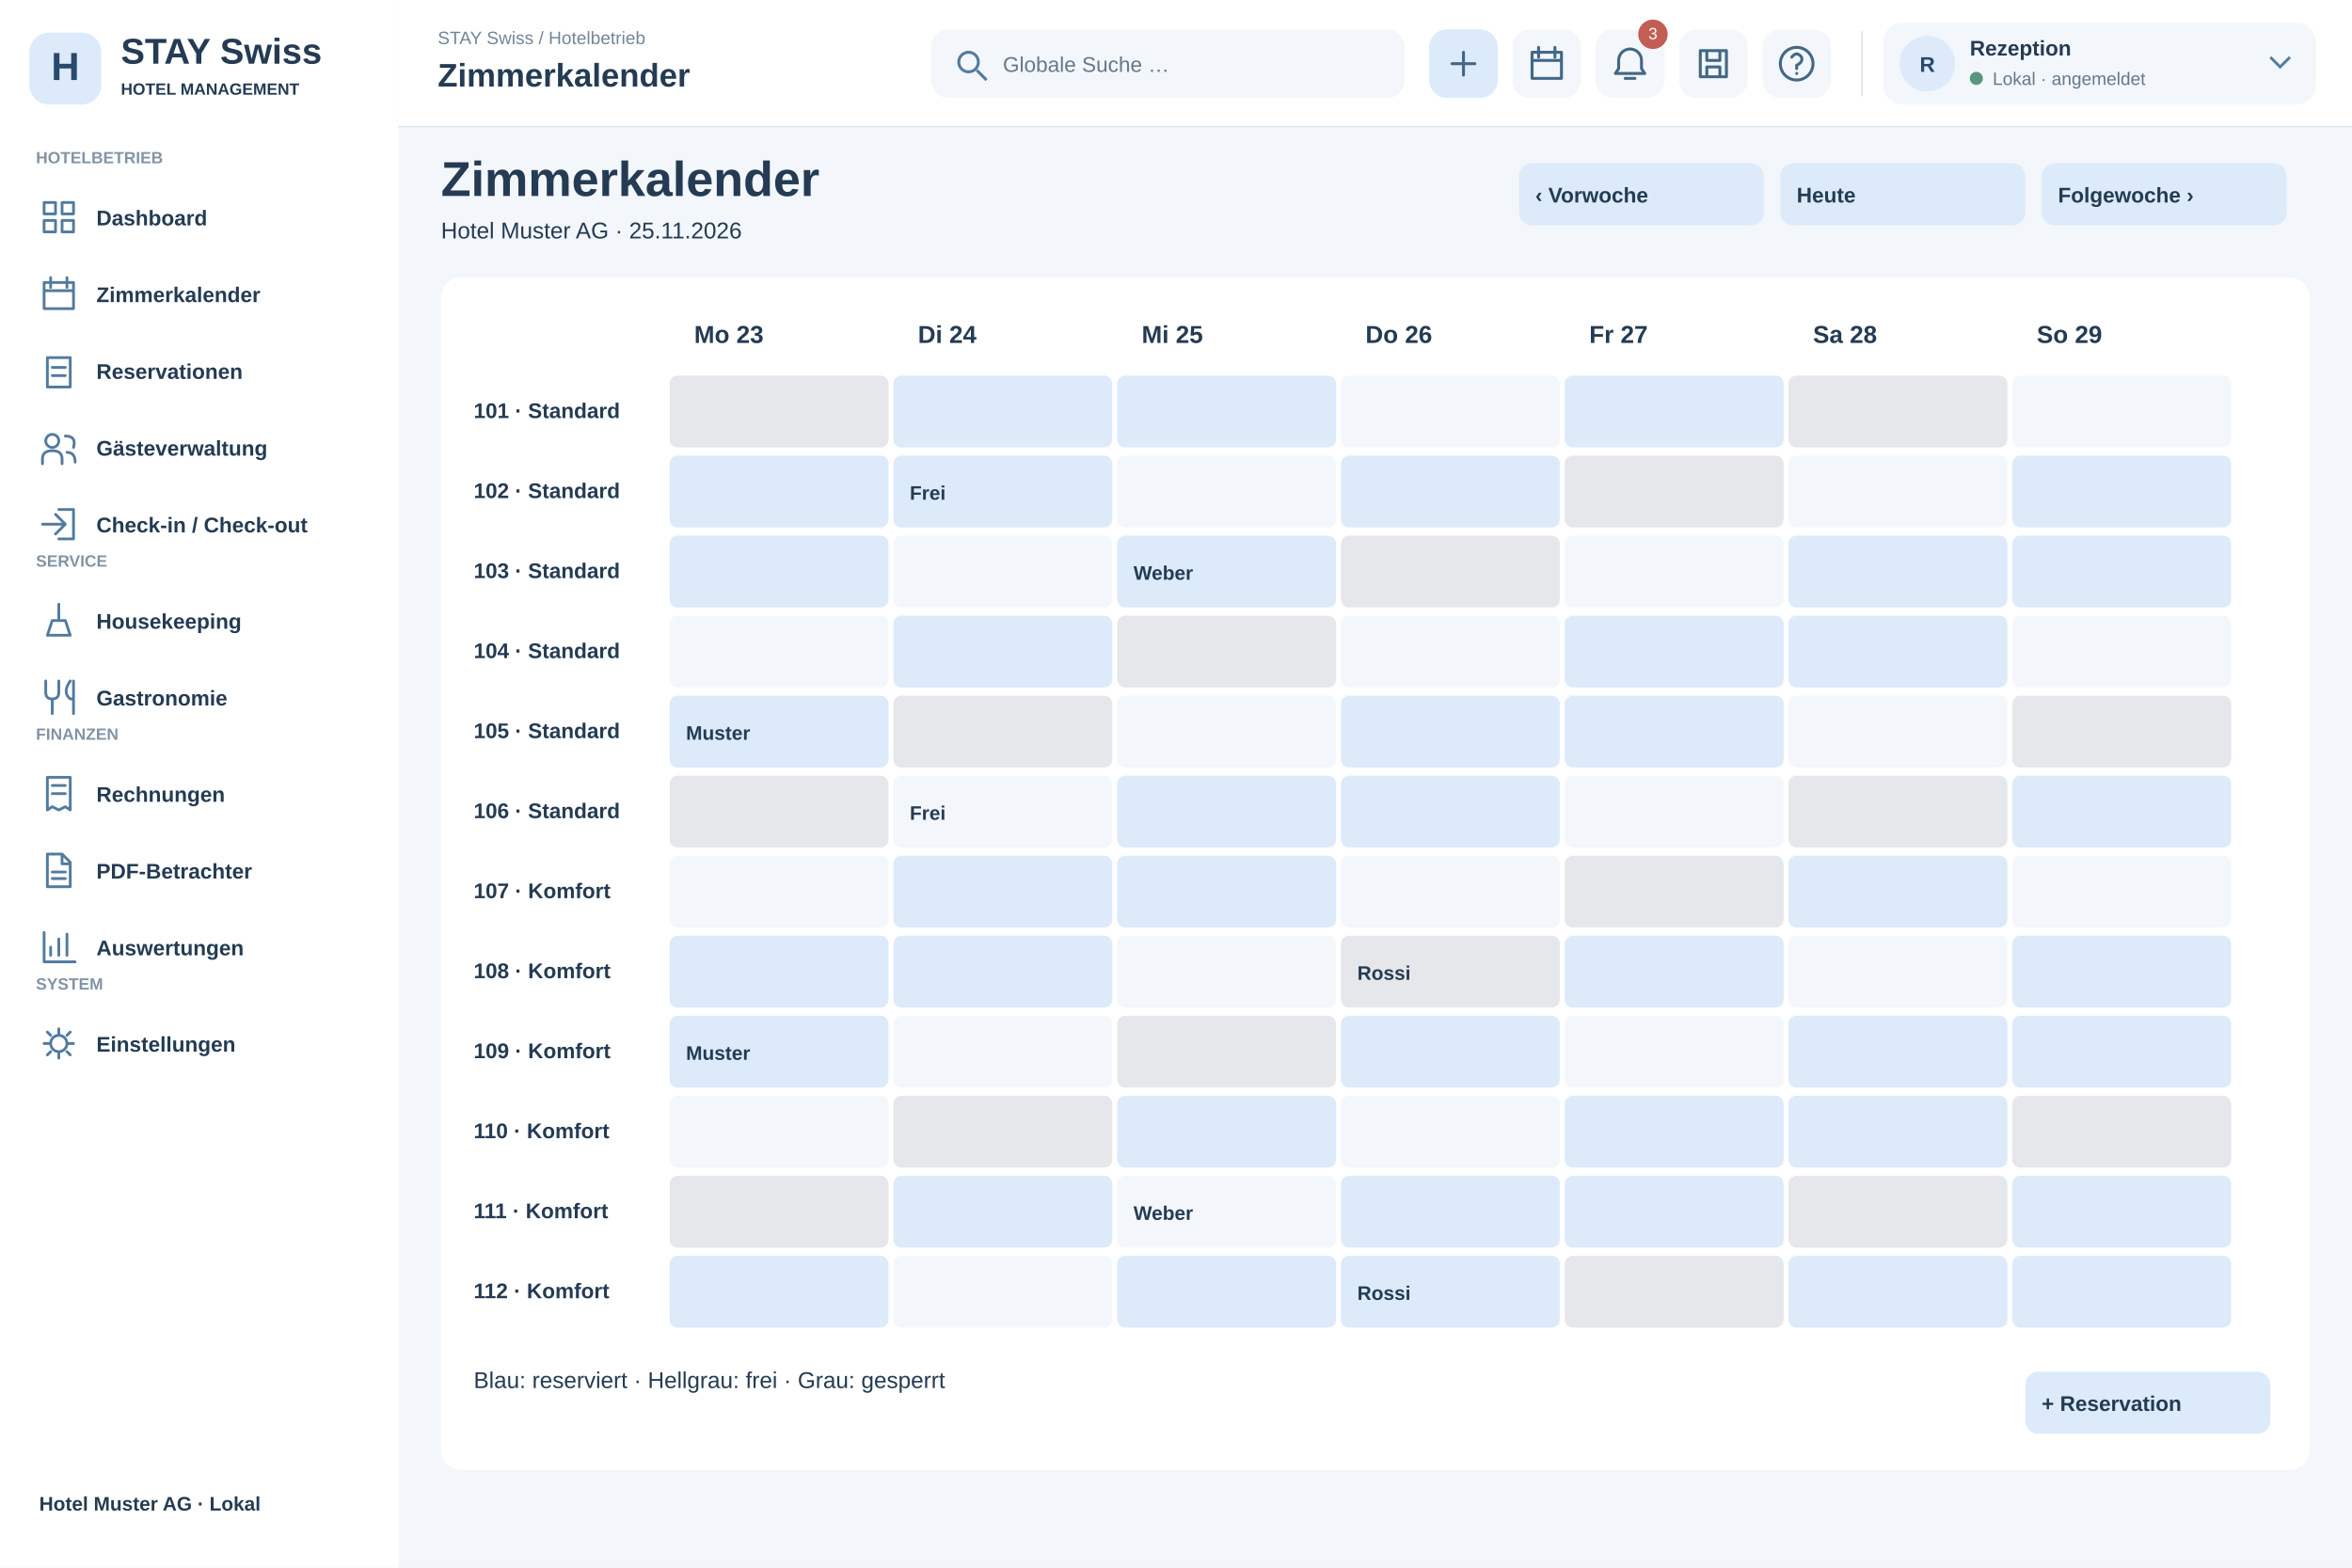
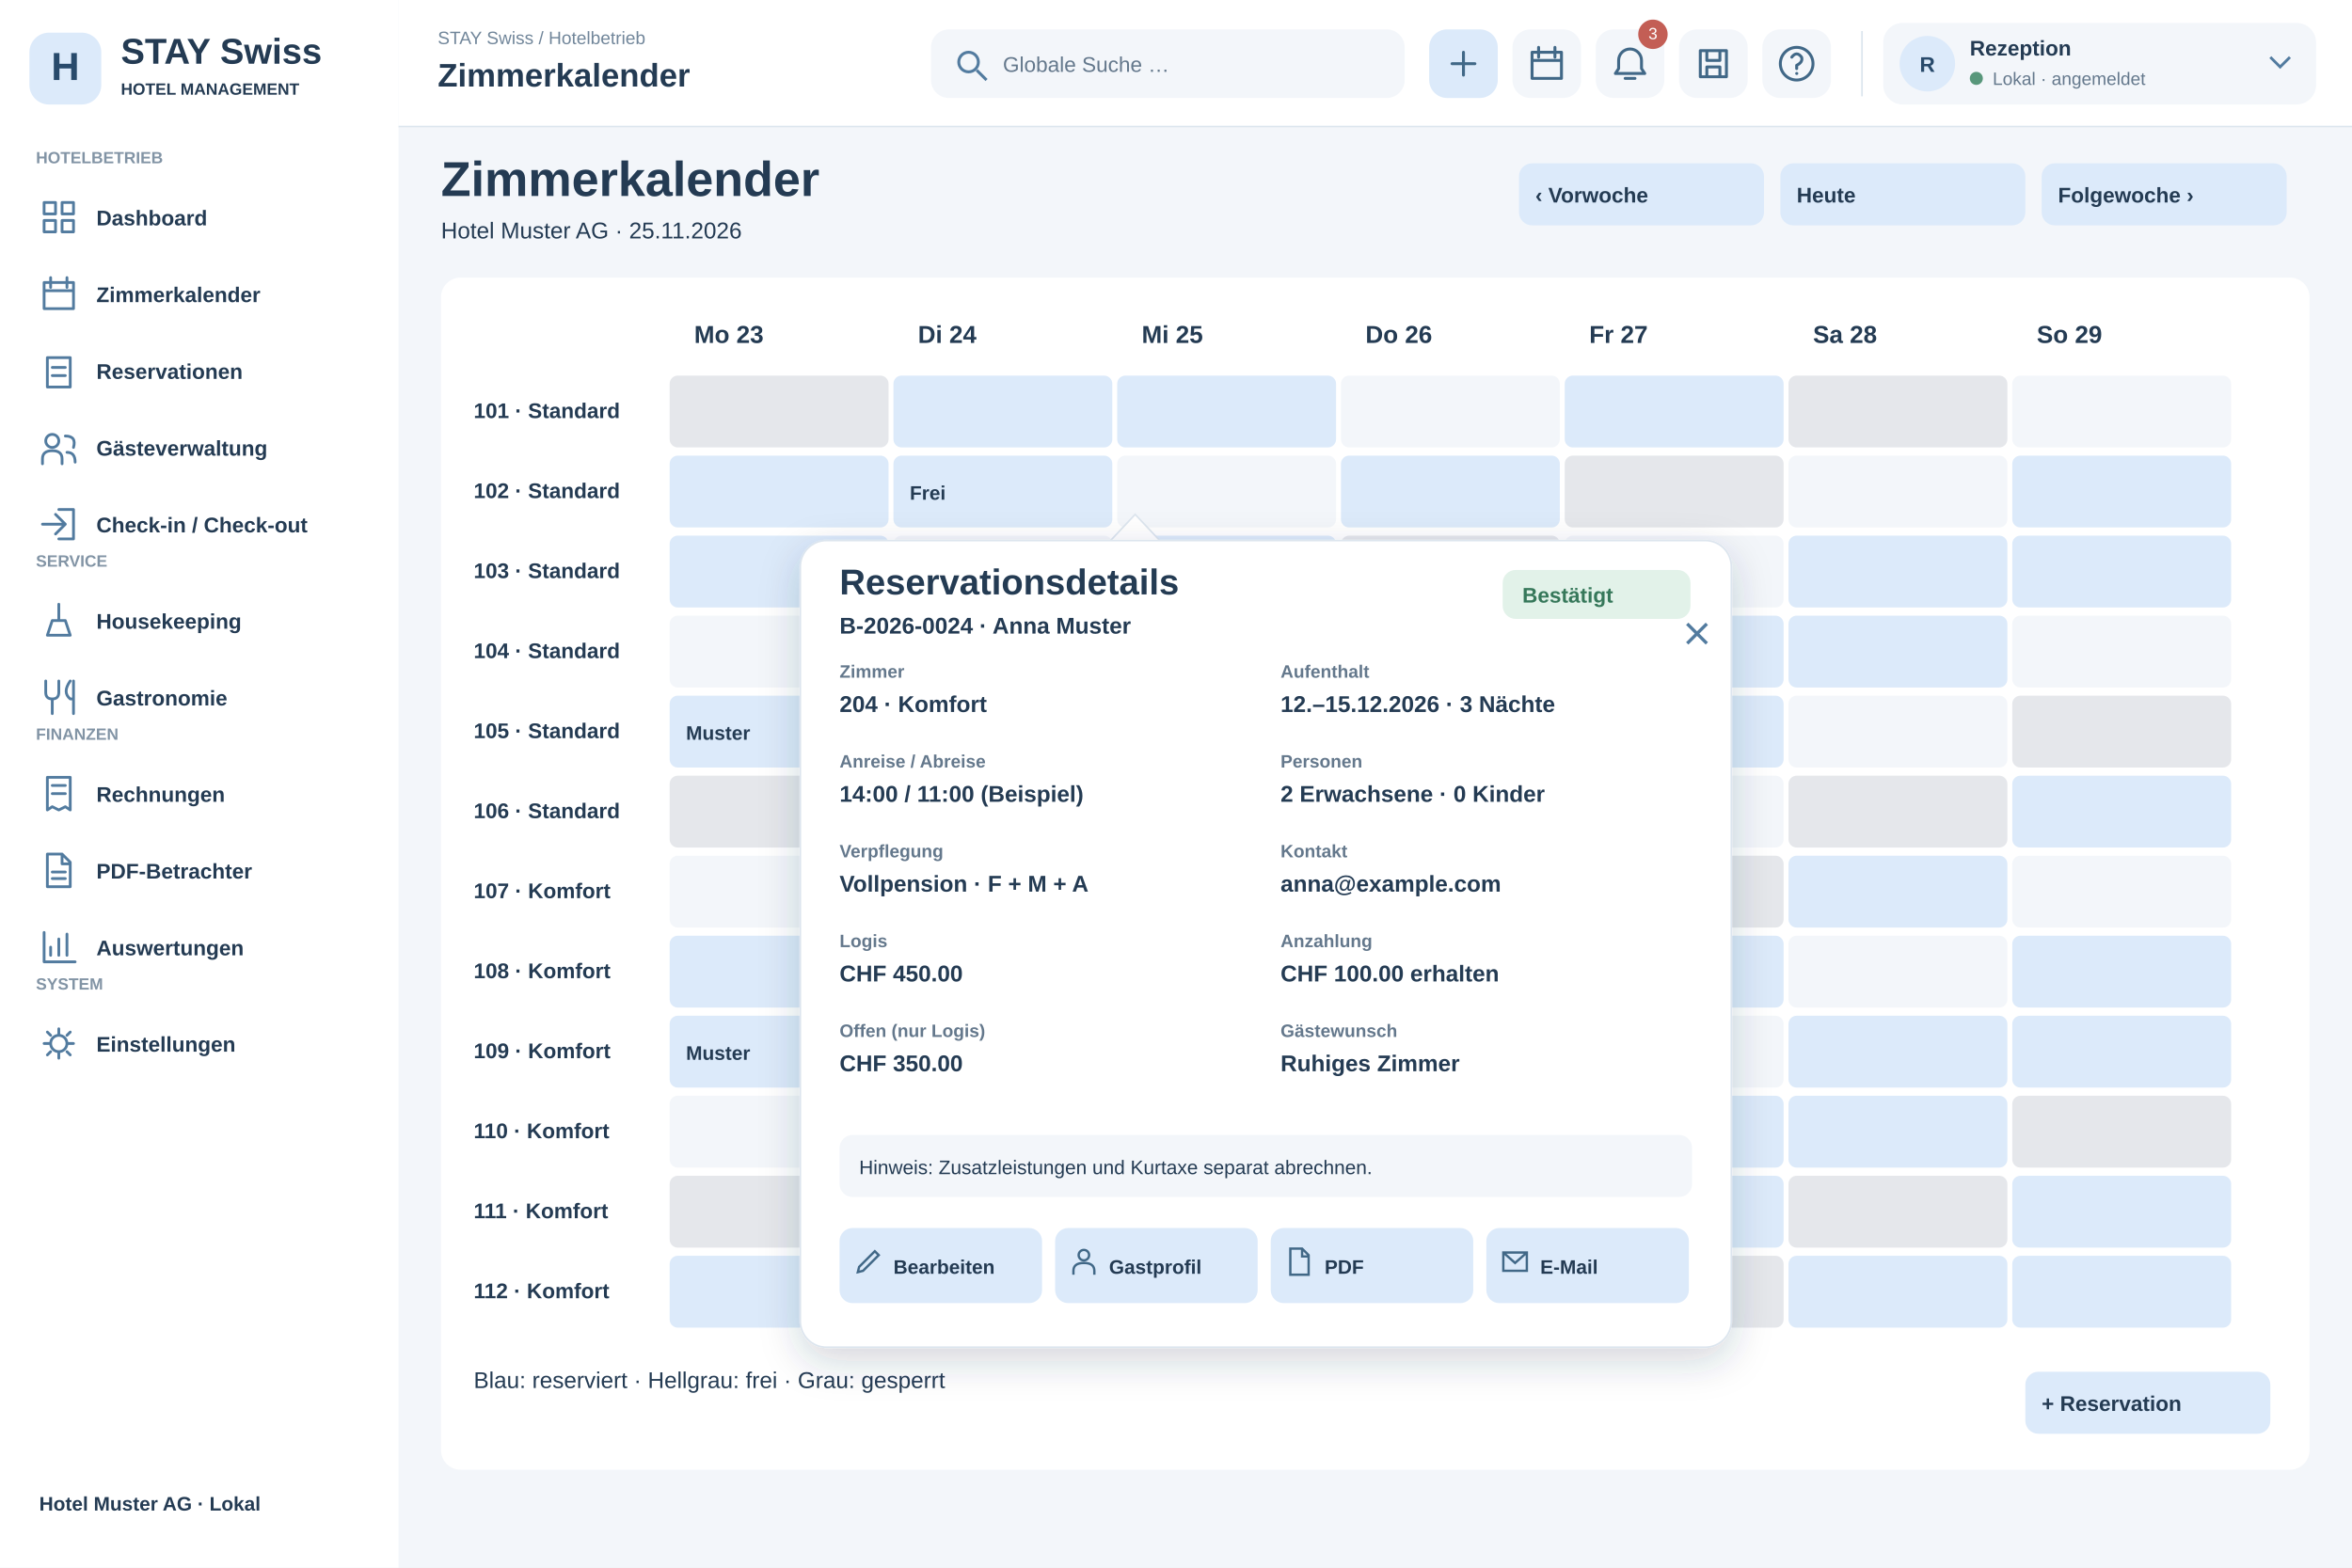
<svg xmlns="http://www.w3.org/2000/svg" width="1440" height="960" viewBox="0 0 1440 960">
  <rect x="0" y="0" width="1440" height="960" fill="#f3f6fa" rx="0" />
  <rect x="0" y="0" width="244" height="960" fill="#fff" rx="0" />
  <rect x="18" y="20" width="44" height="44" fill="#dceafa" rx="12" />
  <text x="40" y="49" font-family="Arial,sans-serif" font-size="24" font-weight="700" fill="#284a6b" text-anchor="middle">H</text>
  <text x="74" y="39" font-family="Arial,sans-serif" font-size="22" font-weight="700" fill="#243b53" text-anchor="start">STAY Swiss</text>
  <text x="74" y="58" font-family="Arial,sans-serif" font-size="10" font-weight="600" fill="#243b53" text-anchor="start">HOTEL MANAGEMENT</text>
  <text x="22" y="100" font-family="Arial,sans-serif" font-size="10" font-weight="700" fill="#8294a5" text-anchor="start">HOTELBETRIEB</text>
  <rect x="12" y="112" width="220" height="42" fill="#fff" rx="9" />
  <g transform="translate(24,121)" fill="none" stroke="#527b9f" stroke-width="1.7" stroke-linecap="round" stroke-linejoin="round">
    <path d="M3 3h7v7H3zM14 3h7v7h-7zM3 14h7v7H3zM14 14h7v7h-7z" />
  </g>
  <text x="59" y="138" font-family="Arial,sans-serif" font-size="13" font-weight="600" fill="#243b53" text-anchor="start">Dashboard</text>
  <rect x="12" y="159" width="220" height="42" fill="#fff" rx="9" />
  <g transform="translate(24,168)" fill="none" stroke="#527b9f" stroke-width="1.7" stroke-linecap="round" stroke-linejoin="round">
    <path d="M3 5h18v16H3zM7 2v6M17 2v6M3 10h18" />
  </g>
  <text x="59" y="185" font-family="Arial,sans-serif" font-size="13" font-weight="600" fill="#243b53" text-anchor="start">Zimmerkalender</text>
  <rect x="12" y="206" width="220" height="42" fill="#fff" rx="9" />
  <g transform="translate(24,215)" fill="none" stroke="#527b9f" stroke-width="1.7" stroke-linecap="round" stroke-linejoin="round">
    <path d="M5 4h14v18H5zM8 10h8M8 15h8" />
  </g>
  <text x="59" y="232" font-family="Arial,sans-serif" font-size="13" font-weight="600" fill="#243b53" text-anchor="start">Reservationen</text>
  <rect x="12" y="253" width="220" height="42" fill="#fff" rx="9" />
  <g transform="translate(24,262)" fill="none" stroke="#527b9f" stroke-width="1.7" stroke-linecap="round" stroke-linejoin="round">
    <path d="M8 12a4 4 0 1 0 0-8a4 4 0 1 0 0 8M2 22v-3q0-5 6-5t6 5v3M16 5q7 0 5 7M17 15q5 0 5 6" />
  </g>
  <text x="59" y="279" font-family="Arial,sans-serif" font-size="13" font-weight="600" fill="#243b53" text-anchor="start">Gästeverwaltung</text>
  <rect x="12" y="300" width="220" height="42" fill="#fff" rx="9" />
  <g transform="translate(24,309)" fill="none" stroke="#527b9f" stroke-width="1.7" stroke-linecap="round" stroke-linejoin="round">
    <path d="M12 3h9v18h-9M2 12h14M10 6l6 6-6 6" />
  </g>
  <text x="59" y="326" font-family="Arial,sans-serif" font-size="13" font-weight="600" fill="#243b53" text-anchor="start">Check-in / Check-out</text>
  <text x="22" y="347" font-family="Arial,sans-serif" font-size="10" font-weight="700" fill="#8294a5" text-anchor="start">SERVICE</text>
  <rect x="12" y="359" width="220" height="42" fill="#fff" rx="9" />
  <g transform="translate(24,368)" fill="none" stroke="#527b9f" stroke-width="1.7" stroke-linecap="round" stroke-linejoin="round">
    <path d="M5 21h14l-3-9H8zM12 12V2" />
  </g>
  <text x="59" y="385" font-family="Arial,sans-serif" font-size="13" font-weight="600" fill="#243b53" text-anchor="start">Housekeeping</text>
  <rect x="12" y="406" width="220" height="42" fill="#fff" rx="9" />
  <g transform="translate(24,415)" fill="none" stroke="#527b9f" stroke-width="1.7" stroke-linecap="round" stroke-linejoin="round">
    <path d="M4 2v7q0 4 4 4t4-4V2M8 13v9M19 2q-5 7 0 11h2M21 2v20" />
  </g>
  <text x="59" y="432" font-family="Arial,sans-serif" font-size="13" font-weight="600" fill="#243b53" text-anchor="start">Gastronomie</text>
  <text x="22" y="453" font-family="Arial,sans-serif" font-size="10" font-weight="700" fill="#8294a5" text-anchor="start">FINANZEN</text>
  <rect x="12" y="465" width="220" height="42" fill="#fff" rx="9" />
  <g transform="translate(24,474)" fill="none" stroke="#527b9f" stroke-width="1.7" stroke-linecap="round" stroke-linejoin="round">
    <path d="M5 2h14v20l-3-2-4 2-4-2-3 2zM8 7h8M8 12h8" />
  </g>
  <text x="59" y="491" font-family="Arial,sans-serif" font-size="13" font-weight="600" fill="#243b53" text-anchor="start">Rechnungen</text>
  <rect x="12" y="512" width="220" height="42" fill="#fff" rx="9" />
  <g transform="translate(24,521)" fill="none" stroke="#527b9f" stroke-width="1.7" stroke-linecap="round" stroke-linejoin="round">
    <path d="M5 2h9l5 5v15H5zM14 2v6h5M8 13h8M8 17h8" />
  </g>
  <text x="59" y="538" font-family="Arial,sans-serif" font-size="13" font-weight="600" fill="#243b53" text-anchor="start">PDF-Betrachter</text>
  <rect x="12" y="559" width="220" height="42" fill="#fff" rx="9" />
  <g transform="translate(24,568)" fill="none" stroke="#527b9f" stroke-width="1.7" stroke-linecap="round" stroke-linejoin="round">
    <path d="M3 3v18h19M7 17v-5M12 17V7M17 17V4" />
  </g>
  <text x="59" y="585" font-family="Arial,sans-serif" font-size="13" font-weight="600" fill="#243b53" text-anchor="start">Auswertungen</text>
  <text x="22" y="606" font-family="Arial,sans-serif" font-size="10" font-weight="700" fill="#8294a5" text-anchor="start">SYSTEM</text>
  <rect x="12" y="618" width="220" height="42" fill="#fff" rx="9" />
  <g transform="translate(24,627)" fill="none" stroke="#527b9f" stroke-width="1.7" stroke-linecap="round" stroke-linejoin="round">
    <path d="M12 3v3M12 18v3M3 12h3M18 12h3M5 5l2 2M17 17l2 2M5 19l2-2M17 7l2-2M12 7a5 5 0 1 0 0 10a5 5 0 1 0 0-10" />
  </g>
  <text x="59" y="644" font-family="Arial,sans-serif" font-size="13" font-weight="600" fill="#243b53" text-anchor="start">Einstellungen</text>
  <text x="24" y="925" font-family="Arial,sans-serif" font-size="12" font-weight="600" fill="#243b53" text-anchor="start">Hotel Muster AG · Lokal</text>
  <text x="270" y="120" font-family="Arial" font-size="30" font-weight="700" fill="#243b53">Zimmerkalender</text>
  <text x="270" y="146" font-family="Arial" font-size="14" font-weight="400" fill="#243b53">Hotel Muster AG · 25.11.2026</text>
  <rect x="930" y="100" width="150" height="38" rx="8" fill="#dceafa" />
  <text x="940" y="124" font-family="Arial" font-size="13" font-weight="700" fill="#243b53">‹ Vorwoche</text>
  <rect x="1090" y="100" width="150" height="38" rx="8" fill="#dceafa" />
  <text x="1100" y="124" font-family="Arial" font-size="13" font-weight="700" fill="#243b53">Heute</text>
  <rect x="1250" y="100" width="150" height="38" rx="8" fill="#dceafa" />
  <text x="1260" y="124" font-family="Arial" font-size="13" font-weight="700" fill="#243b53">Folgewoche ›</text>
  <rect x="270" y="170" width="1144" height="730" rx="12" fill="#fff" />
  <text x="425" y="210" font-family="Arial" font-size="15" font-weight="700" fill="#243b53">Mo 23</text>
  <text x="562" y="210" font-family="Arial" font-size="15" font-weight="700" fill="#243b53">Di 24</text>
  <text x="699" y="210" font-family="Arial" font-size="15" font-weight="700" fill="#243b53">Mi 25</text>
  <text x="836" y="210" font-family="Arial" font-size="15" font-weight="700" fill="#243b53">Do 26</text>
  <text x="973" y="210" font-family="Arial" font-size="15" font-weight="700" fill="#243b53">Fr 27</text>
  <text x="1110" y="210" font-family="Arial" font-size="15" font-weight="700" fill="#243b53">Sa 28</text>
  <text x="1247" y="210" font-family="Arial" font-size="15" font-weight="700" fill="#243b53">So 29</text>
  <text x="290" y="256" font-family="Arial" font-size="13" font-weight="600" fill="#243b53">101 · Standard</text>
  <rect x="410" y="230" width="134" height="44" rx="5" fill="#e5e7eb" />
  <rect x="547" y="230" width="134" height="44" rx="5" fill="#dceafa" />
  <rect x="684" y="230" width="134" height="44" rx="5" fill="#dceafa" />
  <rect x="821" y="230" width="134" height="44" rx="5" fill="#f3f6fa" />
  <rect x="958" y="230" width="134" height="44" rx="5" fill="#dceafa" />
  <rect x="1095" y="230" width="134" height="44" rx="5" fill="#e5e7eb" />
  <rect x="1232" y="230" width="134" height="44" rx="5" fill="#f3f6fa" />
  <text x="290" y="305" font-family="Arial" font-size="13" font-weight="600" fill="#243b53">102 · Standard</text>
  <rect x="410" y="279" width="134" height="44" rx="5" fill="#dceafa" />
  <rect x="547" y="279" width="134" height="44" rx="5" fill="#dceafa" />
  <rect x="684" y="279" width="134" height="44" rx="5" fill="#f3f6fa" />
  <rect x="821" y="279" width="134" height="44" rx="5" fill="#dceafa" />
  <rect x="958" y="279" width="134" height="44" rx="5" fill="#e5e7eb" />
  <rect x="1095" y="279" width="134" height="44" rx="5" fill="#f3f6fa" />
  <rect x="1232" y="279" width="134" height="44" rx="5" fill="#dceafa" />
  <text x="557" y="306" font-family="Arial" font-size="12" font-weight="600" fill="#243b53">Frei</text>
  <text x="290" y="354" font-family="Arial" font-size="13" font-weight="600" fill="#243b53">103 · Standard</text>
  <rect x="410" y="328" width="134" height="44" rx="5" fill="#dceafa" />
  <rect x="547" y="328" width="134" height="44" rx="5" fill="#f3f6fa" />
  <rect x="684" y="328" width="134" height="44" rx="5" fill="#dceafa" />
  <rect x="821" y="328" width="134" height="44" rx="5" fill="#e5e7eb" />
  <rect x="958" y="328" width="134" height="44" rx="5" fill="#f3f6fa" />
  <rect x="1095" y="328" width="134" height="44" rx="5" fill="#dceafa" />
  <rect x="1232" y="328" width="134" height="44" rx="5" fill="#dceafa" />
  <text x="694" y="355" font-family="Arial" font-size="12" font-weight="600" fill="#243b53">Weber</text>
  <text x="290" y="403" font-family="Arial" font-size="13" font-weight="600" fill="#243b53">104 · Standard</text>
  <rect x="410" y="377" width="134" height="44" rx="5" fill="#f3f6fa" />
  <rect x="547" y="377" width="134" height="44" rx="5" fill="#dceafa" />
  <rect x="684" y="377" width="134" height="44" rx="5" fill="#e5e7eb" />
  <rect x="821" y="377" width="134" height="44" rx="5" fill="#f3f6fa" />
  <rect x="958" y="377" width="134" height="44" rx="5" fill="#dceafa" />
  <rect x="1095" y="377" width="134" height="44" rx="5" fill="#dceafa" />
  <rect x="1232" y="377" width="134" height="44" rx="5" fill="#f3f6fa" />
  <text x="290" y="452" font-family="Arial" font-size="13" font-weight="600" fill="#243b53">105 · Standard</text>
  <rect x="410" y="426" width="134" height="44" rx="5" fill="#dceafa" />
  <rect x="547" y="426" width="134" height="44" rx="5" fill="#e5e7eb" />
  <rect x="684" y="426" width="134" height="44" rx="5" fill="#f3f6fa" />
  <rect x="821" y="426" width="134" height="44" rx="5" fill="#dceafa" />
  <rect x="958" y="426" width="134" height="44" rx="5" fill="#dceafa" />
  <rect x="1095" y="426" width="134" height="44" rx="5" fill="#f3f6fa" />
  <rect x="1232" y="426" width="134" height="44" rx="5" fill="#e5e7eb" />
  <text x="420" y="453" font-family="Arial" font-size="12" font-weight="600" fill="#243b53">Muster</text>
  <text x="290" y="501" font-family="Arial" font-size="13" font-weight="600" fill="#243b53">106 · Standard</text>
  <rect x="410" y="475" width="134" height="44" rx="5" fill="#e5e7eb" />
  <rect x="547" y="475" width="134" height="44" rx="5" fill="#f3f6fa" />
  <rect x="684" y="475" width="134" height="44" rx="5" fill="#dceafa" />
  <rect x="821" y="475" width="134" height="44" rx="5" fill="#dceafa" />
  <rect x="958" y="475" width="134" height="44" rx="5" fill="#f3f6fa" />
  <rect x="1095" y="475" width="134" height="44" rx="5" fill="#e5e7eb" />
  <rect x="1232" y="475" width="134" height="44" rx="5" fill="#dceafa" />
  <text x="557" y="502" font-family="Arial" font-size="12" font-weight="600" fill="#243b53">Frei</text>
  <text x="290" y="550" font-family="Arial" font-size="13" font-weight="600" fill="#243b53">107 · Komfort</text>
  <rect x="410" y="524" width="134" height="44" rx="5" fill="#f3f6fa" />
  <rect x="547" y="524" width="134" height="44" rx="5" fill="#dceafa" />
  <rect x="684" y="524" width="134" height="44" rx="5" fill="#dceafa" />
  <rect x="821" y="524" width="134" height="44" rx="5" fill="#f3f6fa" />
  <rect x="958" y="524" width="134" height="44" rx="5" fill="#e5e7eb" />
  <rect x="1095" y="524" width="134" height="44" rx="5" fill="#dceafa" />
  <rect x="1232" y="524" width="134" height="44" rx="5" fill="#f3f6fa" />
  <text x="290" y="599" font-family="Arial" font-size="13" font-weight="600" fill="#243b53">108 · Komfort</text>
  <rect x="410" y="573" width="134" height="44" rx="5" fill="#dceafa" />
  <rect x="547" y="573" width="134" height="44" rx="5" fill="#dceafa" />
  <rect x="684" y="573" width="134" height="44" rx="5" fill="#f3f6fa" />
  <rect x="821" y="573" width="134" height="44" rx="5" fill="#e5e7eb" />
  <rect x="958" y="573" width="134" height="44" rx="5" fill="#dceafa" />
  <rect x="1095" y="573" width="134" height="44" rx="5" fill="#f3f6fa" />
  <rect x="1232" y="573" width="134" height="44" rx="5" fill="#dceafa" />
  <text x="831" y="600" font-family="Arial" font-size="12" font-weight="600" fill="#243b53">Rossi</text>
  <text x="290" y="648" font-family="Arial" font-size="13" font-weight="600" fill="#243b53">109 · Komfort</text>
  <rect x="410" y="622" width="134" height="44" rx="5" fill="#dceafa" />
  <rect x="547" y="622" width="134" height="44" rx="5" fill="#f3f6fa" />
  <rect x="684" y="622" width="134" height="44" rx="5" fill="#e5e7eb" />
  <rect x="821" y="622" width="134" height="44" rx="5" fill="#dceafa" />
  <rect x="958" y="622" width="134" height="44" rx="5" fill="#f3f6fa" />
  <rect x="1095" y="622" width="134" height="44" rx="5" fill="#dceafa" />
  <rect x="1232" y="622" width="134" height="44" rx="5" fill="#dceafa" />
  <text x="420" y="649" font-family="Arial" font-size="12" font-weight="600" fill="#243b53">Muster</text>
  <text x="290" y="697" font-family="Arial" font-size="13" font-weight="600" fill="#243b53">110 · Komfort</text>
  <rect x="410" y="671" width="134" height="44" rx="5" fill="#f3f6fa" />
  <rect x="547" y="671" width="134" height="44" rx="5" fill="#e5e7eb" />
  <rect x="684" y="671" width="134" height="44" rx="5" fill="#dceafa" />
  <rect x="821" y="671" width="134" height="44" rx="5" fill="#f3f6fa" />
  <rect x="958" y="671" width="134" height="44" rx="5" fill="#dceafa" />
  <rect x="1095" y="671" width="134" height="44" rx="5" fill="#dceafa" />
  <rect x="1232" y="671" width="134" height="44" rx="5" fill="#e5e7eb" />
  <text x="290" y="746" font-family="Arial" font-size="13" font-weight="600" fill="#243b53">111 · Komfort</text>
  <rect x="410" y="720" width="134" height="44" rx="5" fill="#e5e7eb" />
  <rect x="547" y="720" width="134" height="44" rx="5" fill="#dceafa" />
  <rect x="684" y="720" width="134" height="44" rx="5" fill="#f3f6fa" />
  <rect x="821" y="720" width="134" height="44" rx="5" fill="#dceafa" />
  <rect x="958" y="720" width="134" height="44" rx="5" fill="#dceafa" />
  <rect x="1095" y="720" width="134" height="44" rx="5" fill="#e5e7eb" />
  <rect x="1232" y="720" width="134" height="44" rx="5" fill="#dceafa" />
  <text x="694" y="747" font-family="Arial" font-size="12" font-weight="600" fill="#243b53">Weber</text>
  <text x="290" y="795" font-family="Arial" font-size="13" font-weight="600" fill="#243b53">112 · Komfort</text>
  <rect x="410" y="769" width="134" height="44" rx="5" fill="#dceafa" />
  <rect x="547" y="769" width="134" height="44" rx="5" fill="#f3f6fa" />
  <rect x="684" y="769" width="134" height="44" rx="5" fill="#dceafa" />
  <rect x="821" y="769" width="134" height="44" rx="5" fill="#dceafa" />
  <rect x="958" y="769" width="134" height="44" rx="5" fill="#e5e7eb" />
  <rect x="1095" y="769" width="134" height="44" rx="5" fill="#dceafa" />
  <rect x="1232" y="769" width="134" height="44" rx="5" fill="#dceafa" />
  <text x="831" y="796" font-family="Arial" font-size="12" font-weight="600" fill="#243b53">Rossi</text>
  <text x="290" y="850" font-family="Arial" font-size="14" font-weight="400" fill="#243b53">Blau: reserviert · Hellgrau: frei · Grau: gesperrt</text>
  <rect x="1240" y="840" width="150" height="38" rx="8" fill="#dceafa" />
  <text x="1250" y="864" font-family="Arial" font-size="13" font-weight="700" fill="#243b53">+ Reservation</text>
  <g id="premium-header">
    <style>.header-action:hover rect,.header-action:focus rect{fill:#c5dff4}.header-action{cursor:pointer}.header-action:focus{outline:none}</style>
    <rect x="244" y="0" width="1196" height="78" fill="#fff" />
    <path d="M244 77.5H1440" stroke="#dce5ee" />
    <text x="268" y="27" font-family="Arial" font-size="11" fill="#71869a">STAY Swiss / Hotelbetrieb</text>
    <text x="268" y="53" font-family="Arial" font-size="20" font-weight="700" fill="#243b53">Zimmerkalender</text>
    <g class="header-action" tabindex="0" aria-label="Globale Suche">
      <rect x="570" y="18" width="290" height="42" rx="11" fill="#f3f6fa" />
      <g transform="translate(584,29)" stroke="#527b9f" fill="none" stroke-width="1.8">
        <circle cx="9" cy="9" r="6" />
        <path d="M14 14l6 6" />
      </g>
      <text x="614" y="44" font-family="Arial" font-size="13" fill="#64788c">Globale Suche …</text>
    </g>
    <g class="header-action" tabindex="0" aria-label="Neue Reservation">
      <rect x="875" y="18" width="42" height="42" rx="11" fill="#dceafa" />
      <g transform="translate(884,27)" stroke="#416887" fill="none" stroke-width="1.8" stroke-linecap="round" stroke-linejoin="round">
        <path d="M12 5v14M5 12h14" />
      </g>
    </g>
    <g class="header-action" tabindex="0" aria-label="Tageskalender">
      <rect x="926" y="18" width="42" height="42" rx="11" fill="#f3f6fa" />
      <g transform="translate(935,27)" stroke="#416887" fill="none" stroke-width="1.8" stroke-linecap="round" stroke-linejoin="round">
        <path d="M3 5h18v16H3zM7 2v6M17 2v6M3 10h18" />
      </g>
    </g>
    <g class="header-action" tabindex="0" aria-label="Benachrichtigungen">
      <rect x="977" y="18" width="42" height="42" rx="11" fill="#f3f6fa" />
      <g transform="translate(986,27)" stroke="#416887" fill="none" stroke-width="1.8" stroke-linecap="round" stroke-linejoin="round">
        <path d="M12 3a7 7 0 0 0-7 7v5l-2 3h18l-2-3v-5a7 7 0 0 0-7-7M9 21h6" />
      </g>
      <circle cx="1012" cy="21" r="9" fill="#c35e55" />
      <text x="1012" y="24" font-family="Arial" font-size="10" text-anchor="middle" fill="#fff">3</text>
    </g>
    <g class="header-action" tabindex="0" aria-label="Datensicherung">
      <rect x="1028" y="18" width="42" height="42" rx="11" fill="#f3f6fa" />
      <g transform="translate(1037,27)" stroke="#416887" fill="none" stroke-width="1.8" stroke-linecap="round" stroke-linejoin="round">
        <path d="M4 4h16v16H4zM8 4v6h8V4M8 20v-6h8v6" />
      </g>
    </g>
    <g class="header-action" tabindex="0" aria-label="Hilfe">
      <rect x="1079" y="18" width="42" height="42" rx="11" fill="#f3f6fa" />
      <g transform="translate(1088,27)" stroke="#416887" fill="none" stroke-width="1.8" stroke-linecap="round" stroke-linejoin="round">
        <path d="M12 2a10 10 0 1 0 0 20a10 10 0 1 0 0-20M9 8q3-4 6 0q1 3-3 5v2M12 18h.1" />
      </g>
    </g>
    <path d="M1140 19v40" stroke="#dce5ee" />
    <g class="header-action" tabindex="0" aria-label="Benutzerprofil und Abmelden">
      <rect x="1153" y="14" width="265" height="50" rx="12" fill="#f3f6fa" />
      <circle cx="1180" cy="39" r="17" fill="#dceafa" />
      <text x="1180" y="44" text-anchor="middle" font-family="Arial" font-size="13" font-weight="700" fill="#284a6b">R</text>
      <text x="1206" y="34" font-family="Arial" font-size="13" font-weight="700" fill="#243b53">Rezeption</text>
      <circle cx="1210" cy="48" r="4" fill="#58977b" />
      <text x="1220" y="52" font-family="Arial" font-size="11" fill="#64788c">Lokal · angemeldet</text>
      <path d="M1390 35l6 6 6-6" fill="none" stroke="#527b9f" stroke-width="1.7" />
    </g>
  </g>
+   <g id="reservation-popover">
+     <defs>
+       <filter id="reservation-shadow" x="-20%" y="-20%" width="140%" height="150%">
+         <feDropShadow dx="0" dy="8" stdDeviation="12" flood-color="#243b53" flood-opacity=".20" />
+       </filter>
+     </defs>
+     <path d="M695 315l-16 17h32z" fill="#fff" stroke="#dce5ee" />
+     <rect x="490" y="331" width="570" height="494" rx="16" fill="#fff" stroke="#dce5ee" filter="url(#reservation-shadow)" />
+     <text x="514" y="364" font-family="Arial,sans-serif" font-size="22" font-weight="700" fill="#243b53">Reservationsdetails</text>
+     <text x="514" y="388" font-family="Arial,sans-serif" font-size="14" font-weight="600" fill="#243b53">B-2026-0024 · Anna Muster</text>
+     <rect x="920" y="349" width="115" height="30" rx="8" fill="#e2f2e9" />
+     <text x="932" y="369" font-family="Arial,sans-serif" font-size="13" font-weight="700" fill="#36785a">Bestätigt</text>
+     <g>
+       <path d="M1033 382l12 12m0-12l-12 12" stroke="#527b9f" stroke-width="2" />
+     </g>
+     <text x="514" y="415" font-family="Arial,sans-serif" font-size="11" font-weight="600" fill="#64788c">Zimmer</text>
+     <text x="514" y="436" font-family="Arial,sans-serif" font-size="14" font-weight="600" fill="#243b53">204 · Komfort</text>
+     <text x="784" y="415" font-family="Arial,sans-serif" font-size="11" font-weight="600" fill="#64788c">Aufenthalt</text>
+     <text x="784" y="436" font-family="Arial,sans-serif" font-size="14" font-weight="600" fill="#243b53">12.–15.12.2026 · 3 Nächte</text>
+     <text x="514" y="470" font-family="Arial,sans-serif" font-size="11" font-weight="600" fill="#64788c">Anreise / Abreise</text>
+     <text x="514" y="491" font-family="Arial,sans-serif" font-size="14" font-weight="600" fill="#243b53">14:00 / 11:00 (Beispiel)</text>
+     <text x="784" y="470" font-family="Arial,sans-serif" font-size="11" font-weight="600" fill="#64788c">Personen</text>
+     <text x="784" y="491" font-family="Arial,sans-serif" font-size="14" font-weight="600" fill="#243b53">2 Erwachsene · 0 Kinder</text>
+     <text x="514" y="525" font-family="Arial,sans-serif" font-size="11" font-weight="600" fill="#64788c">Verpflegung</text>
+     <text x="514" y="546" font-family="Arial,sans-serif" font-size="14" font-weight="600" fill="#243b53">Vollpension · F + M + A</text>
+     <text x="784" y="525" font-family="Arial,sans-serif" font-size="11" font-weight="600" fill="#64788c">Kontakt</text>
+     <text x="784" y="546" font-family="Arial,sans-serif" font-size="14" font-weight="600" fill="#243b53">anna@example.com</text>
+     <text x="514" y="580" font-family="Arial,sans-serif" font-size="11" font-weight="600" fill="#64788c">Logis</text>
+     <text x="514" y="601" font-family="Arial,sans-serif" font-size="14" font-weight="600" fill="#243b53">CHF 450.00</text>
+     <text x="784" y="580" font-family="Arial,sans-serif" font-size="11" font-weight="600" fill="#64788c">Anzahlung</text>
+     <text x="784" y="601" font-family="Arial,sans-serif" font-size="14" font-weight="600" fill="#243b53">CHF 100.00 erhalten</text>
+     <text x="514" y="635" font-family="Arial,sans-serif" font-size="11" font-weight="600" fill="#64788c">Offen (nur Logis)</text>
+     <text x="514" y="656" font-family="Arial,sans-serif" font-size="14" font-weight="600" fill="#243b53">CHF 350.00</text>
+     <text x="784" y="635" font-family="Arial,sans-serif" font-size="11" font-weight="600" fill="#64788c">Gästewunsch</text>
+     <text x="784" y="656" font-family="Arial,sans-serif" font-size="14" font-weight="600" fill="#243b53">Ruhiges Zimmer</text>
+     <rect x="514" y="695" width="522" height="38" rx="8" fill="#f3f6fa" />
+     <text x="526" y="719" font-family="Arial,sans-serif" font-size="12" font-weight="400" fill="#243b53">Hinweis: Zusatzleistungen und Kurtaxe separat abrechnen.</text>
+     <g>
+       <rect x="514" y="752" width="124" height="46" rx="8" fill="#dceafa" />
+       <g transform="translate(522,763) scale(.8)" stroke="#416887" fill="none" stroke-width="1.8">
+         <path d="M4 20l4-1 12-12-3-3L5 16z" />
+       </g>
+       <text x="547" y="780" font-family="Arial,sans-serif" font-size="12" font-weight="700" fill="#243b53">Bearbeiten</text>
+     </g>
+     <g>
+       <rect x="646" y="752" width="124" height="46" rx="8" fill="#dceafa" />
+       <g transform="translate(654,763) scale(.8)" stroke="#416887" fill="none" stroke-width="1.8">
+         <path d="M12 11a4 4 0 1 0 0-8a4 4 0 1 0 0 8M4 22v-3q0-6 8-6t8 6v3" />
+       </g>
+       <text x="679" y="780" font-family="Arial,sans-serif" font-size="12" font-weight="700" fill="#243b53">Gastprofil</text>
+     </g>
+     <g>
+       <rect x="778" y="752" width="124" height="46" rx="8" fill="#dceafa" />
+       <g transform="translate(786,763) scale(.8)" stroke="#416887" fill="none" stroke-width="1.8">
+         <path d="M5 2h9l5 5v15H5zM14 2v6h5" />
+       </g>
+       <text x="811" y="780" font-family="Arial,sans-serif" font-size="12" font-weight="700" fill="#243b53">PDF</text>
+     </g>
+     <g>
+       <rect x="910" y="752" width="124" height="46" rx="8" fill="#dceafa" />
+       <g transform="translate(918,763) scale(.8)" stroke="#416887" fill="none" stroke-width="1.8">
+         <path d="M3 5h18v14H3zM3 5l9 8 9-8" />
+       </g>
+       <text x="943" y="780" font-family="Arial,sans-serif" font-size="12" font-weight="700" fill="#243b53">E-Mail</text>
+     </g>
+   </g>
</svg>
